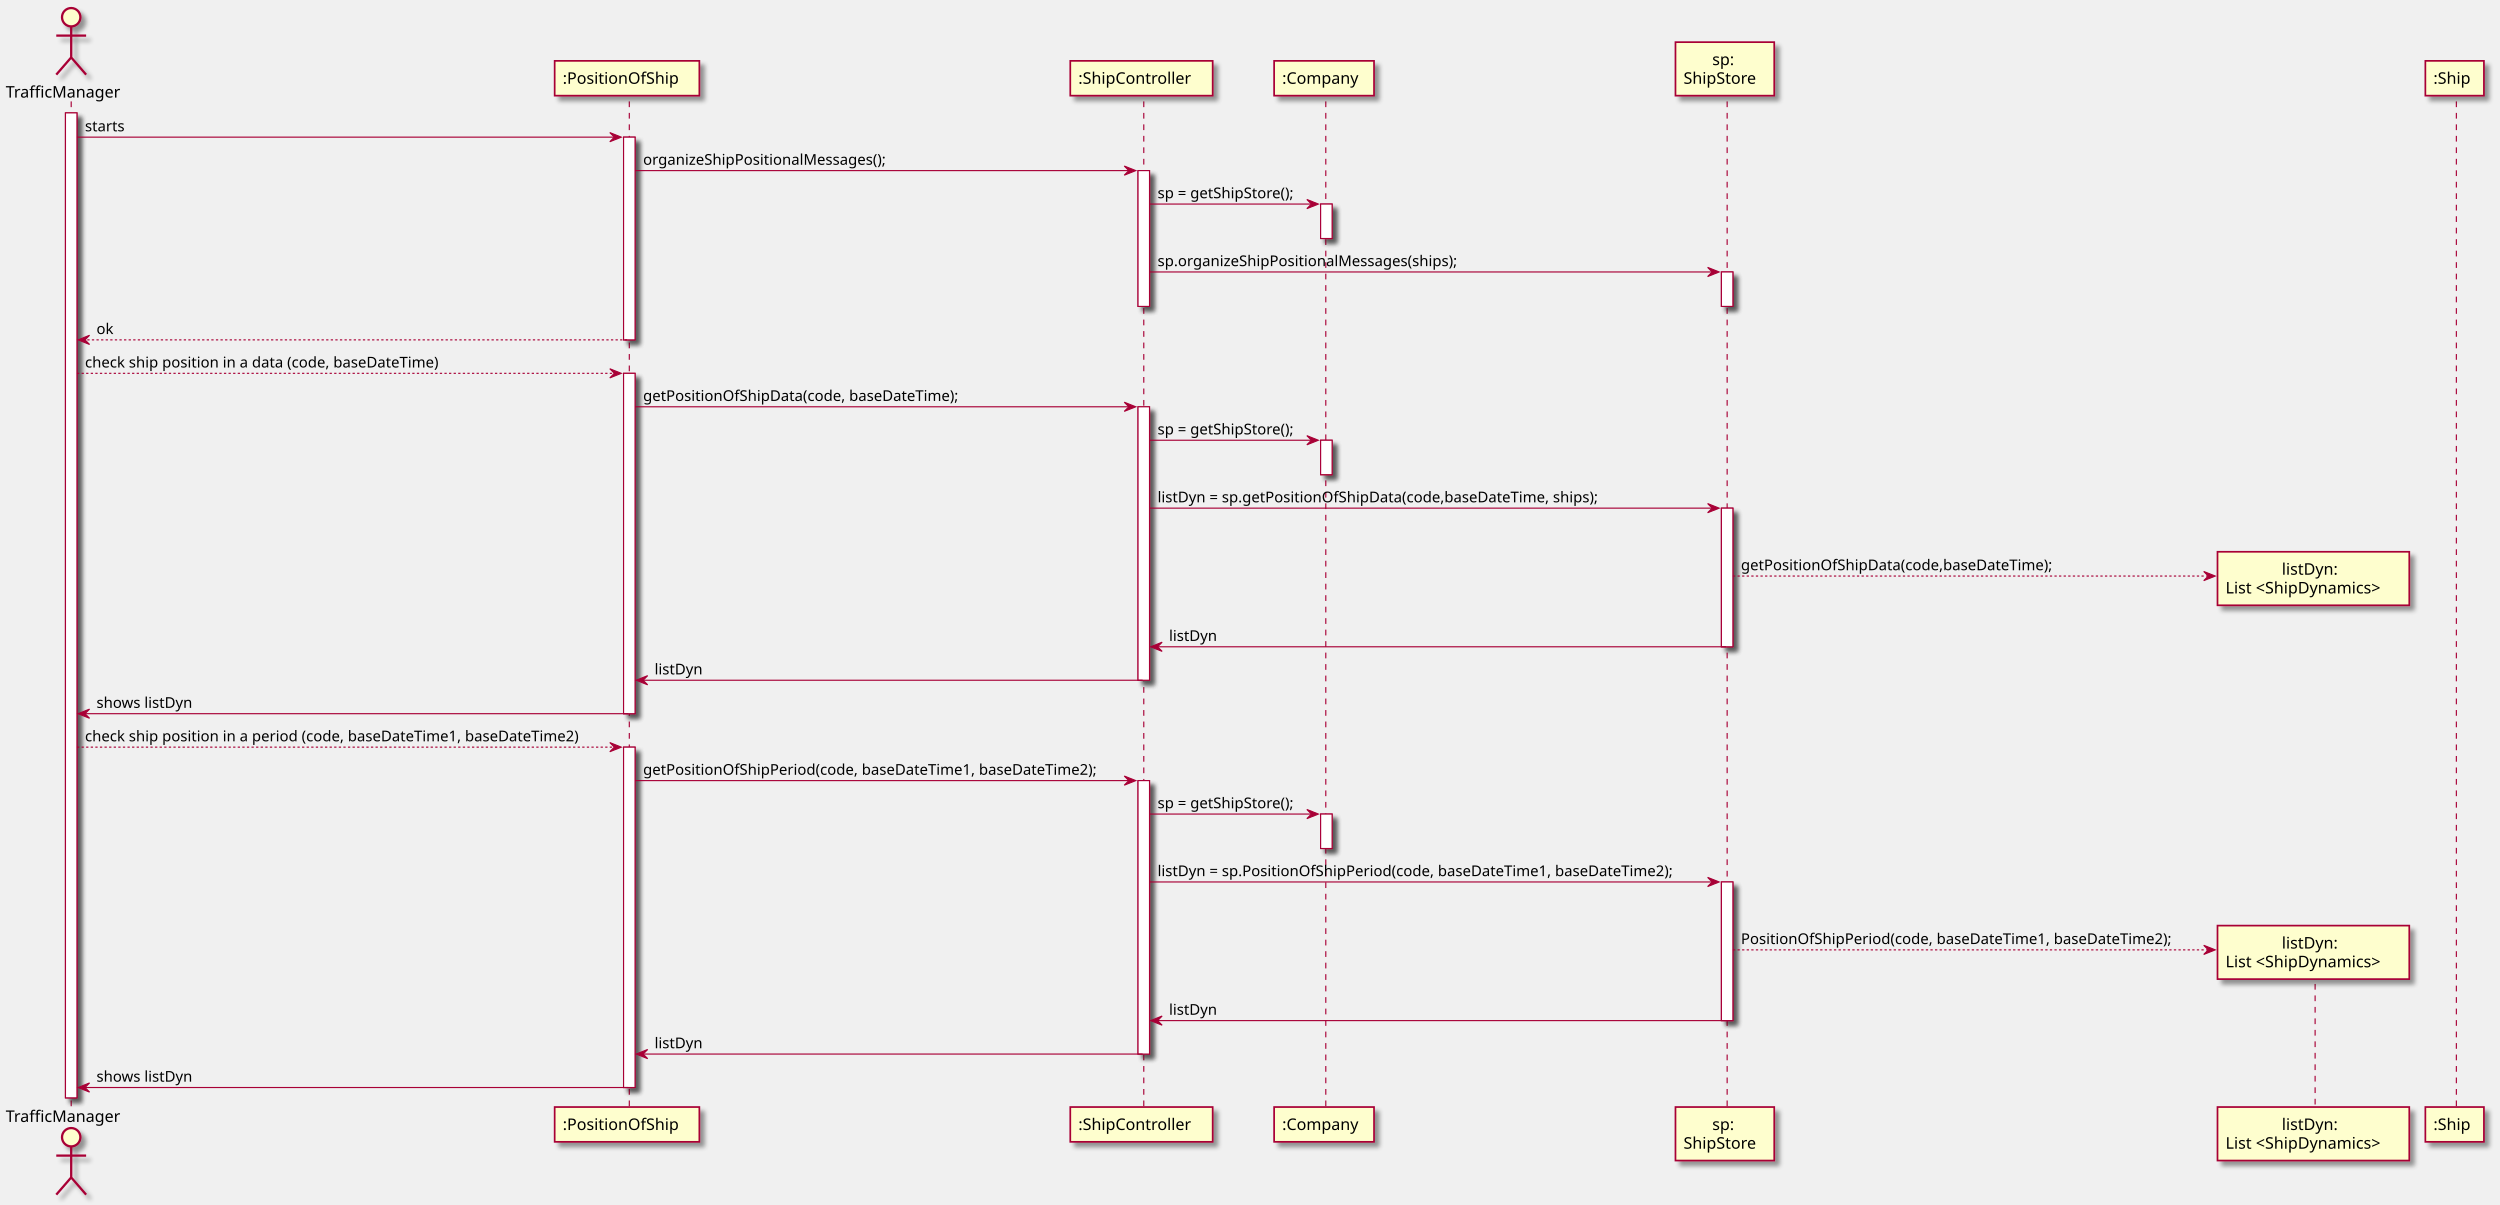
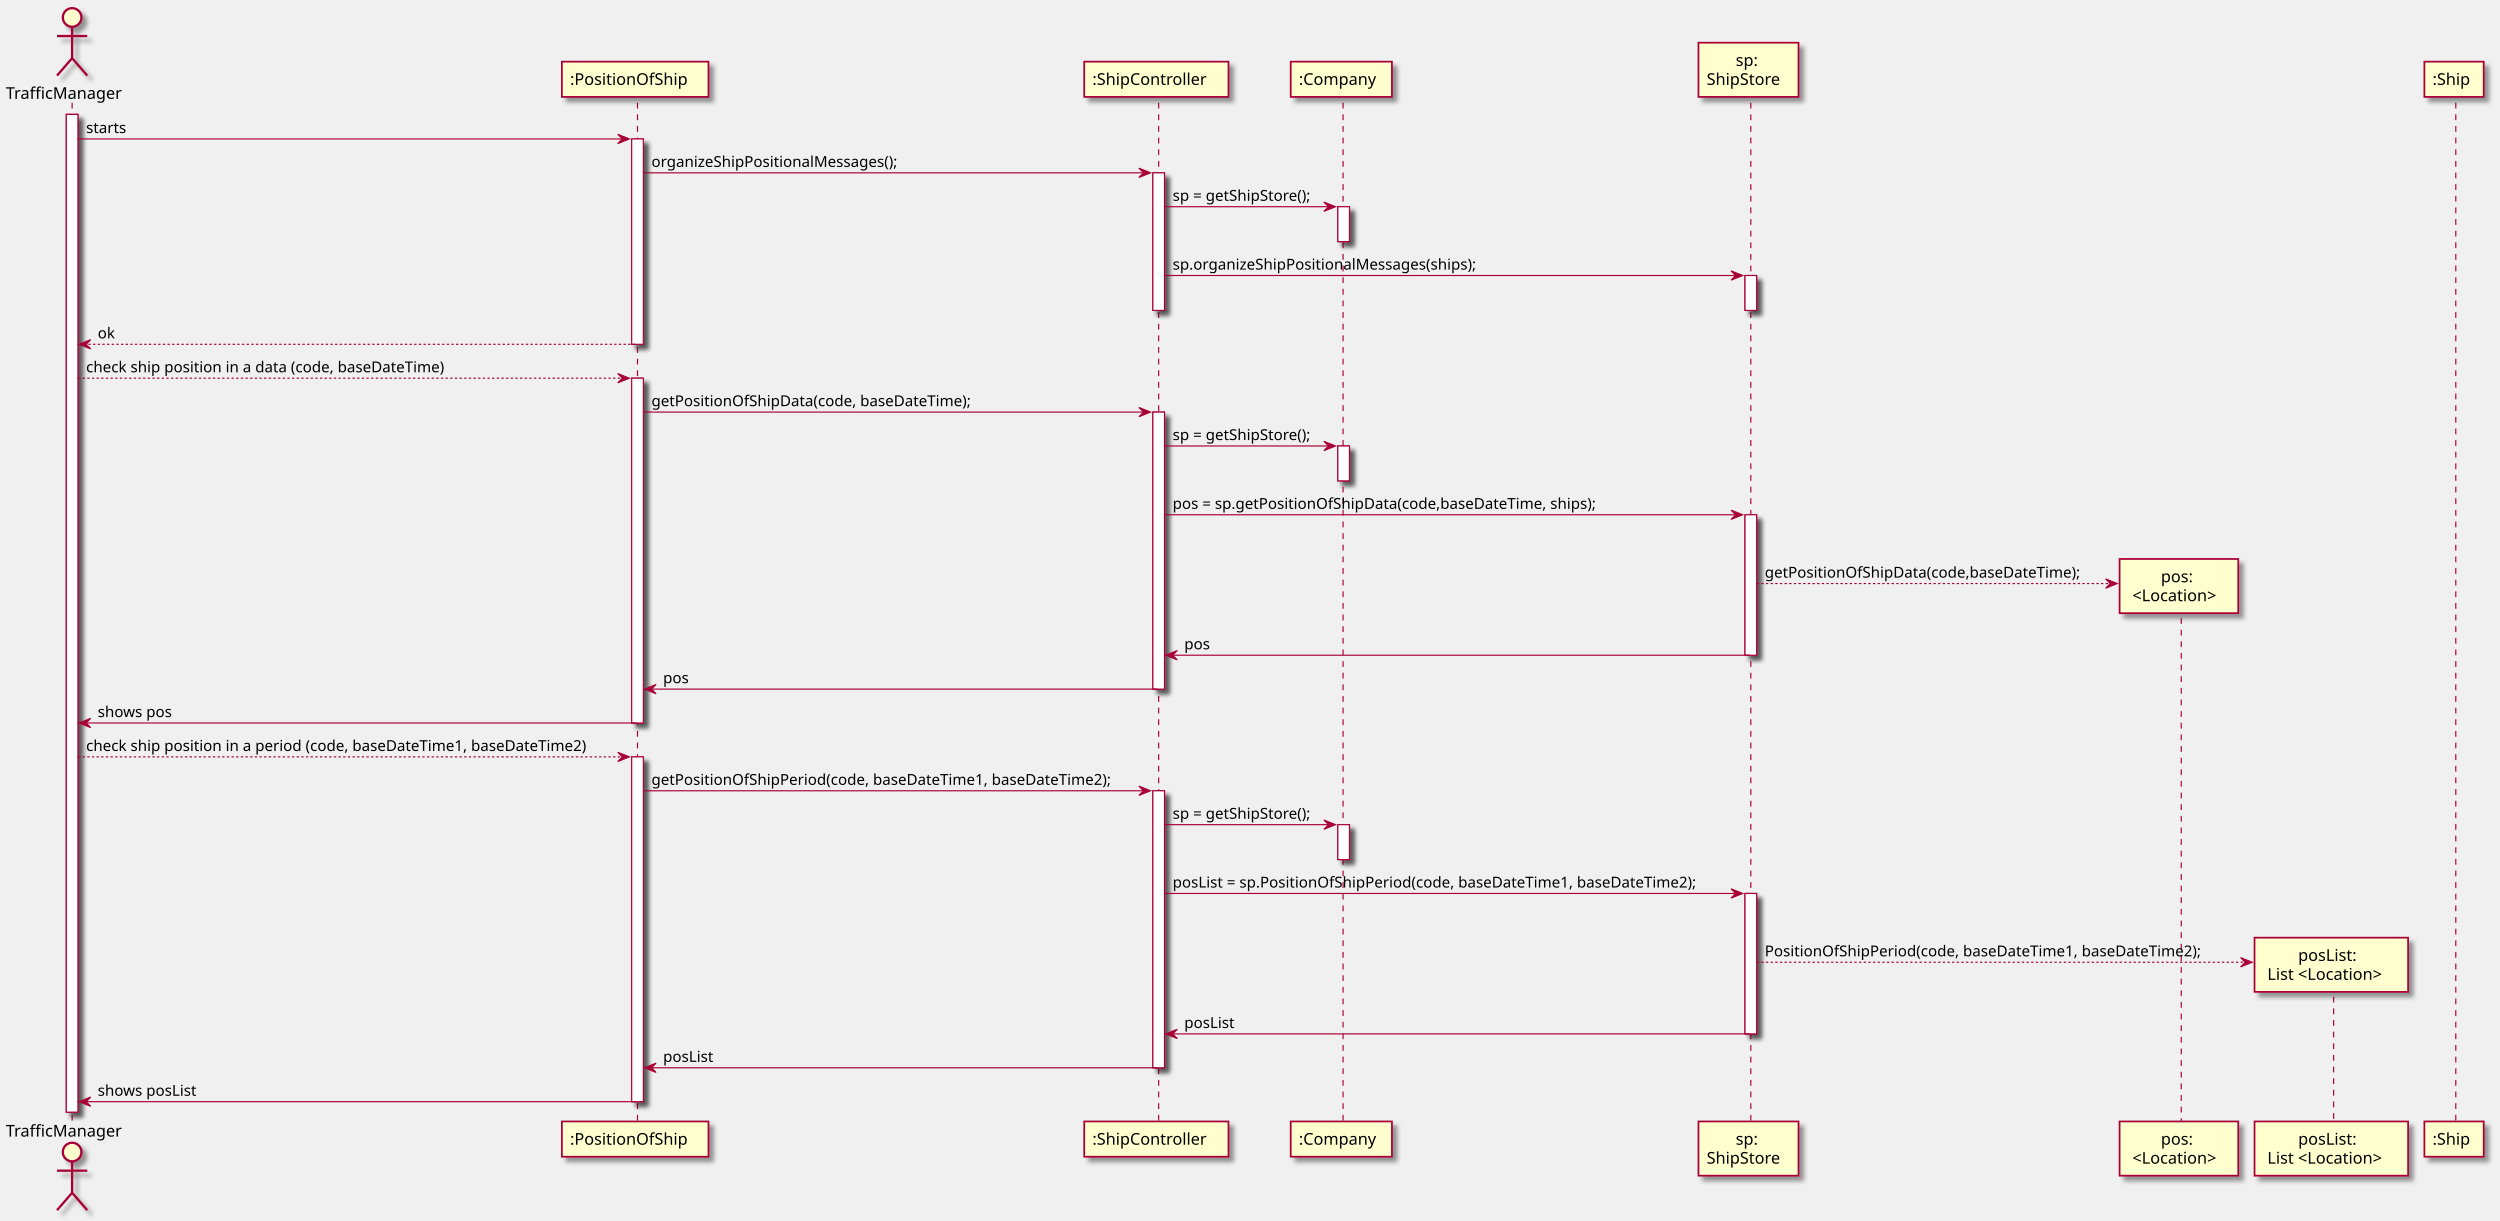
- <svg xmlns="http://www.w3.org/2000/svg" contentScriptType="application/ecmascript" contentStyleType="text/css" height="1049px" preserveAspectRatio="none" style="width:2177px;height:1049px;background:#FFFFFF;" version="1.1" viewBox="0 0 2177 1049" width="2177px" zoomAndPan="magnify">
+ <svg xmlns="http://www.w3.org/2000/svg" contentScriptType="application/ecmascript" contentStyleType="text/css" height="1049px" preserveAspectRatio="none" style="width:2149px;height:1049px;background:#FFFFFF;" version="1.1" viewBox="0 0 2149 1049" width="2149px" zoomAndPan="magnify">
  <defs>
-     <filter height="300%" id="f190wqeo6q5m9v" width="300%" x="-1" y="-1">
+     <filter height="300%" id="fm01zyconadk5" width="300%" x="-1" y="-1">
      <feGaussianBlur result="blurOut" stdDeviation="2.0" />
      <feColorMatrix in="blurOut" result="blurOut2" type="matrix" values="0 0 0 0 0 0 0 0 0 0 0 0 0 0 0 0 0 0 .4 0" />
      <feOffset dx="4.0" dy="4.0" in="blurOut2" result="blurOut3" />
      <feBlend in="SourceGraphic" in2="blurOut3" mode="normal" />
    </filter>
  </defs>
  <g>
-     <rect fill="#FFFFFF" filter="url(#f190wqeo6q5m9v)" height="857.711" style="stroke:#A80036;stroke-width:1.0;" width="10" x="57" y="98.297" />
-     <rect fill="#FFFFFF" filter="url(#f190wqeo6q5m9v)" height="176.531" style="stroke:#A80036;stroke-width:1.0;" width="10" x="543" y="119.43" />
-     <rect fill="#FFFFFF" filter="url(#f190wqeo6q5m9v)" height="296.391" style="stroke:#A80036;stroke-width:1.0;" width="10" x="543" y="325.094" />
-     <rect fill="#FFFFFF" filter="url(#f190wqeo6q5m9v)" height="296.391" style="stroke:#A80036;stroke-width:1.0;" width="10" x="543" y="650.617" />
-     <rect fill="#FFFFFF" filter="url(#f190wqeo6q5m9v)" height="118.266" style="stroke:#A80036;stroke-width:1.0;" width="10" x="991" y="148.562" />
-     <rect fill="#FFFFFF" filter="url(#f190wqeo6q5m9v)" height="238.125" style="stroke:#A80036;stroke-width:1.0;" width="10" x="991" y="354.227" />
-     <rect fill="#FFFFFF" filter="url(#f190wqeo6q5m9v)" height="238.125" style="stroke:#A80036;stroke-width:1.0;" width="10" x="991" y="679.75" />
-     <rect fill="#FFFFFF" filter="url(#f190wqeo6q5m9v)" height="30" style="stroke:#A80036;stroke-width:1.0;" width="10" x="1150" y="177.695" />
-     <rect fill="#FFFFFF" filter="url(#f190wqeo6q5m9v)" height="30" style="stroke:#A80036;stroke-width:1.0;" width="10" x="1150" y="383.359" />
-     <rect fill="#FFFFFF" filter="url(#f190wqeo6q5m9v)" height="30" style="stroke:#A80036;stroke-width:1.0;" width="10" x="1150" y="708.883" />
-     <rect fill="#FFFFFF" filter="url(#f190wqeo6q5m9v)" height="30" style="stroke:#A80036;stroke-width:1.0;" width="10" x="1499" y="236.828" />
-     <rect fill="#FFFFFF" filter="url(#f190wqeo6q5m9v)" height="120.727" style="stroke:#A80036;stroke-width:1.0;" width="10" x="1499" y="442.492" />
-     <rect fill="#FFFFFF" filter="url(#f190wqeo6q5m9v)" height="120.727" style="stroke:#A80036;stroke-width:1.0;" width="10" x="1499" y="768.016" />
+     <rect fill="#FFFFFF" filter="url(#fm01zyconadk5)" height="857.711" style="stroke:#A80036;stroke-width:1.0;" width="10" x="57" y="98.297" />
+     <rect fill="#FFFFFF" filter="url(#fm01zyconadk5)" height="176.531" style="stroke:#A80036;stroke-width:1.0;" width="10" x="543" y="119.43" />
+     <rect fill="#FFFFFF" filter="url(#fm01zyconadk5)" height="296.391" style="stroke:#A80036;stroke-width:1.0;" width="10" x="543" y="325.094" />
+     <rect fill="#FFFFFF" filter="url(#fm01zyconadk5)" height="296.391" style="stroke:#A80036;stroke-width:1.0;" width="10" x="543" y="650.617" />
+     <rect fill="#FFFFFF" filter="url(#fm01zyconadk5)" height="118.266" style="stroke:#A80036;stroke-width:1.0;" width="10" x="991" y="148.562" />
+     <rect fill="#FFFFFF" filter="url(#fm01zyconadk5)" height="238.125" style="stroke:#A80036;stroke-width:1.0;" width="10" x="991" y="354.227" />
+     <rect fill="#FFFFFF" filter="url(#fm01zyconadk5)" height="238.125" style="stroke:#A80036;stroke-width:1.0;" width="10" x="991" y="679.75" />
+     <rect fill="#FFFFFF" filter="url(#fm01zyconadk5)" height="30" style="stroke:#A80036;stroke-width:1.0;" width="10" x="1150" y="177.695" />
+     <rect fill="#FFFFFF" filter="url(#fm01zyconadk5)" height="30" style="stroke:#A80036;stroke-width:1.0;" width="10" x="1150" y="383.359" />
+     <rect fill="#FFFFFF" filter="url(#fm01zyconadk5)" height="30" style="stroke:#A80036;stroke-width:1.0;" width="10" x="1150" y="708.883" />
+     <rect fill="#FFFFFF" filter="url(#fm01zyconadk5)" height="30" style="stroke:#A80036;stroke-width:1.0;" width="10" x="1500" y="236.828" />
+     <rect fill="#FFFFFF" filter="url(#fm01zyconadk5)" height="120.727" style="stroke:#A80036;stroke-width:1.0;" width="10" x="1500" y="442.492" />
+     <rect fill="#FFFFFF" filter="url(#fm01zyconadk5)" height="120.727" style="stroke:#A80036;stroke-width:1.0;" width="10" x="1500" y="768.016" />
    <line style="stroke:#A80036;stroke-width:1.0;stroke-dasharray:5.0,5.0;" x1="62" x2="62" y1="88.297" y2="965.008" />
    <line style="stroke:#A80036;stroke-width:1.0;stroke-dasharray:5.0,5.0;" x1="548" x2="548" y1="88.297" y2="965.008" />
    <line style="stroke:#A80036;stroke-width:1.0;stroke-dasharray:5.0,5.0;" x1="996" x2="996" y1="88.297" y2="965.008" />
    <line style="stroke:#A80036;stroke-width:1.0;stroke-dasharray:5.0,5.0;" x1="1154.5" x2="1154.5" y1="88.297" y2="965.008" />
-     <line style="stroke:#A80036;stroke-width:1.0;stroke-dasharray:5.0,5.0;" x1="1504" x2="1504" y1="88.297" y2="965.008" />
-     <line style="stroke:#A80036;stroke-width:1.0;stroke-dasharray:5.0,5.0;" x1="2016" x2="2016" y1="846.812" y2="965.008" />
-     <line style="stroke:#A80036;stroke-width:1.0;stroke-dasharray:5.0,5.0;" x1="2139" x2="2139" y1="88.297" y2="965.008" />
+     <line style="stroke:#A80036;stroke-width:1.0;stroke-dasharray:5.0,5.0;" x1="1505" x2="1505" y1="88.297" y2="965.008" />
+     <line style="stroke:#A80036;stroke-width:1.0;stroke-dasharray:5.0,5.0;" x1="1875" x2="1875" y1="521.289" y2="965.008" />
+     <line style="stroke:#A80036;stroke-width:1.0;stroke-dasharray:5.0,5.0;" x1="2006" x2="2006" y1="846.812" y2="965.008" />
+     <line style="stroke:#A80036;stroke-width:1.0;stroke-dasharray:5.0,5.0;" x1="2111" x2="2111" y1="88.297" y2="965.008" />
    <text fill="#000000" font-family="sans-serif" font-size="14" lengthAdjust="spacing" textLength="108" x="5" y="84.995">TrafficManager</text>
-     <ellipse cx="62" cy="15" fill="#FEFECE" filter="url(#f190wqeo6q5m9v)" rx="8" ry="8" style="stroke:#A80036;stroke-width:2.0;" />
-     <path d="M62,23 L62,50 M49,31 L75,31 M62,50 L49,65 M62,50 L75,65 " fill="none" filter="url(#f190wqeo6q5m9v)" style="stroke:#A80036;stroke-width:2.0;" />
+     <ellipse cx="62" cy="15" fill="#FEFECE" filter="url(#fm01zyconadk5)" rx="8" ry="8" style="stroke:#A80036;stroke-width:2.0;" />
+     <path d="M62,23 L62,50 M49,31 L75,31 M62,50 L49,65 M62,50 L75,65 " fill="none" filter="url(#fm01zyconadk5)" style="stroke:#A80036;stroke-width:2.0;" />
    <text fill="#000000" font-family="sans-serif" font-size="14" lengthAdjust="spacing" textLength="108" x="5" y="977.003">TrafficManager</text>
-     <ellipse cx="62" cy="990.305" fill="#FEFECE" filter="url(#f190wqeo6q5m9v)" rx="8" ry="8" style="stroke:#A80036;stroke-width:2.0;" />
-     <path d="M62,998.305 L62,1025.305 M49,1006.305 L75,1006.305 M62,1025.305 L49,1040.305 M62,1025.305 L75,1040.305 " fill="none" filter="url(#f190wqeo6q5m9v)" style="stroke:#A80036;stroke-width:2.0;" />
-     <rect fill="#FEFECE" filter="url(#f190wqeo6q5m9v)" height="30.297" style="stroke:#A80036;stroke-width:1.5;" width="126" x="483" y="53" />
+     <ellipse cx="62" cy="990.305" fill="#FEFECE" filter="url(#fm01zyconadk5)" rx="8" ry="8" style="stroke:#A80036;stroke-width:2.0;" />
+     <path d="M62,998.305 L62,1025.305 M49,1006.305 L75,1006.305 M62,1025.305 L49,1040.305 M62,1025.305 L75,1040.305 " fill="none" filter="url(#fm01zyconadk5)" style="stroke:#A80036;stroke-width:2.0;" />
+     <rect fill="#FEFECE" filter="url(#fm01zyconadk5)" height="30.297" style="stroke:#A80036;stroke-width:1.5;" width="126" x="483" y="53" />
    <text fill="#000000" font-family="sans-serif" font-size="14" lengthAdjust="spacing" textLength="112" x="490" y="72.995">:PositionOfShip</text>
-     <rect fill="#FEFECE" filter="url(#f190wqeo6q5m9v)" height="30.297" style="stroke:#A80036;stroke-width:1.5;" width="126" x="483" y="964.008" />
+     <rect fill="#FEFECE" filter="url(#fm01zyconadk5)" height="30.297" style="stroke:#A80036;stroke-width:1.5;" width="126" x="483" y="964.008" />
    <text fill="#000000" font-family="sans-serif" font-size="14" lengthAdjust="spacing" textLength="112" x="490" y="984.003">:PositionOfShip</text>
-     <rect fill="#FEFECE" filter="url(#f190wqeo6q5m9v)" height="30.297" style="stroke:#A80036;stroke-width:1.5;" width="124" x="932" y="53" />
+     <rect fill="#FEFECE" filter="url(#fm01zyconadk5)" height="30.297" style="stroke:#A80036;stroke-width:1.5;" width="124" x="932" y="53" />
    <text fill="#000000" font-family="sans-serif" font-size="14" lengthAdjust="spacing" textLength="110" x="939" y="72.995">:ShipController</text>
-     <rect fill="#FEFECE" filter="url(#f190wqeo6q5m9v)" height="30.297" style="stroke:#A80036;stroke-width:1.5;" width="124" x="932" y="964.008" />
+     <rect fill="#FEFECE" filter="url(#fm01zyconadk5)" height="30.297" style="stroke:#A80036;stroke-width:1.5;" width="124" x="932" y="964.008" />
    <text fill="#000000" font-family="sans-serif" font-size="14" lengthAdjust="spacing" textLength="110" x="939" y="984.003">:ShipController</text>
-     <rect fill="#FEFECE" filter="url(#f190wqeo6q5m9v)" height="30.297" style="stroke:#A80036;stroke-width:1.5;" width="87" x="1109.5" y="53" />
+     <rect fill="#FEFECE" filter="url(#fm01zyconadk5)" height="30.297" style="stroke:#A80036;stroke-width:1.5;" width="87" x="1109.5" y="53" />
    <text fill="#000000" font-family="sans-serif" font-size="14" lengthAdjust="spacing" textLength="73" x="1116.5" y="72.995">:Company</text>
-     <rect fill="#FEFECE" filter="url(#f190wqeo6q5m9v)" height="30.297" style="stroke:#A80036;stroke-width:1.5;" width="87" x="1109.5" y="964.008" />
+     <rect fill="#FEFECE" filter="url(#fm01zyconadk5)" height="30.297" style="stroke:#A80036;stroke-width:1.5;" width="87" x="1109.5" y="964.008" />
    <text fill="#000000" font-family="sans-serif" font-size="14" lengthAdjust="spacing" textLength="73" x="1116.5" y="984.003">:Company</text>
-     <rect fill="#FEFECE" filter="url(#f190wqeo6q5m9v)" height="46.594" style="stroke:#A80036;stroke-width:1.5;" width="86" x="1459" y="36.703" />
-     <text fill="#000000" font-family="sans-serif" font-size="14" lengthAdjust="spacing" textLength="22" x="1491" y="56.698">sp:</text>
-     <text fill="#000000" font-family="sans-serif" font-size="14" lengthAdjust="spacing" textLength="72" x="1466" y="72.995">ShipStore</text>
-     <rect fill="#FEFECE" filter="url(#f190wqeo6q5m9v)" height="46.594" style="stroke:#A80036;stroke-width:1.5;" width="86" x="1459" y="964.008" />
-     <text fill="#000000" font-family="sans-serif" font-size="14" lengthAdjust="spacing" textLength="22" x="1491" y="984.003">sp:</text>
-     <text fill="#000000" font-family="sans-serif" font-size="14" lengthAdjust="spacing" textLength="72" x="1466" y="1000.3">ShipStore</text>
-     <rect fill="#FEFECE" filter="url(#f190wqeo6q5m9v)" height="46.594" style="stroke:#A80036;stroke-width:1.5;" width="167" x="1931" y="964.008" />
-     <text fill="#000000" font-family="sans-serif" font-size="14" lengthAdjust="spacing" textLength="55" x="1987" y="984.003">listDyn:</text>
-     <text fill="#000000" font-family="sans-serif" font-size="14" lengthAdjust="spacing" textLength="153" x="1938" y="1000.3">List &lt;ShipDynamics&gt;</text>
-     <rect fill="#FEFECE" filter="url(#f190wqeo6q5m9v)" height="30.297" style="stroke:#A80036;stroke-width:1.5;" width="51" x="2112" y="53" />
-     <text fill="#000000" font-family="sans-serif" font-size="14" lengthAdjust="spacing" textLength="37" x="2119" y="72.995">:Ship</text>
-     <rect fill="#FEFECE" filter="url(#f190wqeo6q5m9v)" height="30.297" style="stroke:#A80036;stroke-width:1.5;" width="51" x="2112" y="964.008" />
-     <text fill="#000000" font-family="sans-serif" font-size="14" lengthAdjust="spacing" textLength="37" x="2119" y="984.003">:Ship</text>
-     <rect fill="#FFFFFF" filter="url(#f190wqeo6q5m9v)" height="857.711" style="stroke:#A80036;stroke-width:1.0;" width="10" x="57" y="98.297" />
-     <rect fill="#FFFFFF" filter="url(#f190wqeo6q5m9v)" height="176.531" style="stroke:#A80036;stroke-width:1.0;" width="10" x="543" y="119.43" />
-     <rect fill="#FFFFFF" filter="url(#f190wqeo6q5m9v)" height="296.391" style="stroke:#A80036;stroke-width:1.0;" width="10" x="543" y="325.094" />
-     <rect fill="#FFFFFF" filter="url(#f190wqeo6q5m9v)" height="296.391" style="stroke:#A80036;stroke-width:1.0;" width="10" x="543" y="650.617" />
-     <rect fill="#FFFFFF" filter="url(#f190wqeo6q5m9v)" height="118.266" style="stroke:#A80036;stroke-width:1.0;" width="10" x="991" y="148.562" />
-     <rect fill="#FFFFFF" filter="url(#f190wqeo6q5m9v)" height="238.125" style="stroke:#A80036;stroke-width:1.0;" width="10" x="991" y="354.227" />
-     <rect fill="#FFFFFF" filter="url(#f190wqeo6q5m9v)" height="238.125" style="stroke:#A80036;stroke-width:1.0;" width="10" x="991" y="679.75" />
-     <rect fill="#FFFFFF" filter="url(#f190wqeo6q5m9v)" height="30" style="stroke:#A80036;stroke-width:1.0;" width="10" x="1150" y="177.695" />
-     <rect fill="#FFFFFF" filter="url(#f190wqeo6q5m9v)" height="30" style="stroke:#A80036;stroke-width:1.0;" width="10" x="1150" y="383.359" />
-     <rect fill="#FFFFFF" filter="url(#f190wqeo6q5m9v)" height="30" style="stroke:#A80036;stroke-width:1.0;" width="10" x="1150" y="708.883" />
-     <rect fill="#FFFFFF" filter="url(#f190wqeo6q5m9v)" height="30" style="stroke:#A80036;stroke-width:1.0;" width="10" x="1499" y="236.828" />
-     <rect fill="#FFFFFF" filter="url(#f190wqeo6q5m9v)" height="120.727" style="stroke:#A80036;stroke-width:1.0;" width="10" x="1499" y="442.492" />
-     <rect fill="#FFFFFF" filter="url(#f190wqeo6q5m9v)" height="120.727" style="stroke:#A80036;stroke-width:1.0;" width="10" x="1499" y="768.016" />
+     <rect fill="#FEFECE" filter="url(#fm01zyconadk5)" height="46.594" style="stroke:#A80036;stroke-width:1.5;" width="86" x="1460" y="36.703" />
+     <text fill="#000000" font-family="sans-serif" font-size="14" lengthAdjust="spacing" textLength="22" x="1492" y="56.698">sp:</text>
+     <text fill="#000000" font-family="sans-serif" font-size="14" lengthAdjust="spacing" textLength="72" x="1467" y="72.995">ShipStore</text>
+     <rect fill="#FEFECE" filter="url(#fm01zyconadk5)" height="46.594" style="stroke:#A80036;stroke-width:1.5;" width="86" x="1460" y="964.008" />
+     <text fill="#000000" font-family="sans-serif" font-size="14" lengthAdjust="spacing" textLength="22" x="1492" y="984.003">sp:</text>
+     <text fill="#000000" font-family="sans-serif" font-size="14" lengthAdjust="spacing" textLength="72" x="1467" y="1000.3">ShipStore</text>
+     <rect fill="#FEFECE" filter="url(#fm01zyconadk5)" height="46.594" style="stroke:#A80036;stroke-width:1.5;" width="102" x="1822" y="964.008" />
+     <text fill="#000000" font-family="sans-serif" font-size="14" lengthAdjust="spacing" textLength="31" x="1857.5" y="984.003">pos:</text>
+     <text fill="#000000" font-family="sans-serif" font-size="14" lengthAdjust="spacing" textLength="84" x="1833" y="1000.3">&lt;Location&gt;</text>
+     <rect fill="#FEFECE" filter="url(#fm01zyconadk5)" height="46.594" style="stroke:#A80036;stroke-width:1.5;" width="132" x="1938" y="964.008" />
+     <text fill="#000000" font-family="sans-serif" font-size="14" lengthAdjust="spacing" textLength="57" x="1975.5" y="984.003">posList:</text>
+     <text fill="#000000" font-family="sans-serif" font-size="14" lengthAdjust="spacing" textLength="114" x="1949" y="1000.3">List &lt;Location&gt;</text>
+     <rect fill="#FEFECE" filter="url(#fm01zyconadk5)" height="30.297" style="stroke:#A80036;stroke-width:1.5;" width="51" x="2084" y="53" />
+     <text fill="#000000" font-family="sans-serif" font-size="14" lengthAdjust="spacing" textLength="37" x="2091" y="72.995">:Ship</text>
+     <rect fill="#FEFECE" filter="url(#fm01zyconadk5)" height="30.297" style="stroke:#A80036;stroke-width:1.5;" width="51" x="2084" y="964.008" />
+     <text fill="#000000" font-family="sans-serif" font-size="14" lengthAdjust="spacing" textLength="37" x="2091" y="984.003">:Ship</text>
+     <rect fill="#FFFFFF" filter="url(#fm01zyconadk5)" height="857.711" style="stroke:#A80036;stroke-width:1.0;" width="10" x="57" y="98.297" />
+     <rect fill="#FFFFFF" filter="url(#fm01zyconadk5)" height="176.531" style="stroke:#A80036;stroke-width:1.0;" width="10" x="543" y="119.43" />
+     <rect fill="#FFFFFF" filter="url(#fm01zyconadk5)" height="296.391" style="stroke:#A80036;stroke-width:1.0;" width="10" x="543" y="325.094" />
+     <rect fill="#FFFFFF" filter="url(#fm01zyconadk5)" height="296.391" style="stroke:#A80036;stroke-width:1.0;" width="10" x="543" y="650.617" />
+     <rect fill="#FFFFFF" filter="url(#fm01zyconadk5)" height="118.266" style="stroke:#A80036;stroke-width:1.0;" width="10" x="991" y="148.562" />
+     <rect fill="#FFFFFF" filter="url(#fm01zyconadk5)" height="238.125" style="stroke:#A80036;stroke-width:1.0;" width="10" x="991" y="354.227" />
+     <rect fill="#FFFFFF" filter="url(#fm01zyconadk5)" height="238.125" style="stroke:#A80036;stroke-width:1.0;" width="10" x="991" y="679.75" />
+     <rect fill="#FFFFFF" filter="url(#fm01zyconadk5)" height="30" style="stroke:#A80036;stroke-width:1.0;" width="10" x="1150" y="177.695" />
+     <rect fill="#FFFFFF" filter="url(#fm01zyconadk5)" height="30" style="stroke:#A80036;stroke-width:1.0;" width="10" x="1150" y="383.359" />
+     <rect fill="#FFFFFF" filter="url(#fm01zyconadk5)" height="30" style="stroke:#A80036;stroke-width:1.0;" width="10" x="1150" y="708.883" />
+     <rect fill="#FFFFFF" filter="url(#fm01zyconadk5)" height="30" style="stroke:#A80036;stroke-width:1.0;" width="10" x="1500" y="236.828" />
+     <rect fill="#FFFFFF" filter="url(#fm01zyconadk5)" height="120.727" style="stroke:#A80036;stroke-width:1.0;" width="10" x="1500" y="442.492" />
+     <rect fill="#FFFFFF" filter="url(#fm01zyconadk5)" height="120.727" style="stroke:#A80036;stroke-width:1.0;" width="10" x="1500" y="768.016" />
    <polygon fill="#A80036" points="531,115.43,541,119.43,531,123.43,535,119.43" style="stroke:#A80036;stroke-width:1.0;" />
    <line style="stroke:#A80036;stroke-width:1.0;" x1="67" x2="537" y1="119.43" y2="119.43" />
    <text fill="#000000" font-family="sans-serif" font-size="13" lengthAdjust="spacing" textLength="37" x="74" y="114.364">starts</text>
    <polygon fill="#A80036" points="979,144.562,989,148.562,979,152.562,983,148.562" style="stroke:#A80036;stroke-width:1.0;" />
    <line style="stroke:#A80036;stroke-width:1.0;" x1="553" x2="985" y1="148.562" y2="148.562" />
    <text fill="#000000" font-family="sans-serif" font-size="13" lengthAdjust="spacing" textLength="221" x="560" y="143.497">organizeShipPositionalMessages();</text>
    <polygon fill="#A80036" points="1138,173.695,1148,177.695,1138,181.695,1142,177.695" style="stroke:#A80036;stroke-width:1.0;" />
    <line style="stroke:#A80036;stroke-width:1.0;" x1="1001" x2="1144" y1="177.695" y2="177.695" />
    <text fill="#000000" font-family="sans-serif" font-size="13" lengthAdjust="spacing" textLength="130" x="1008" y="172.629">sp = getShipStore();</text>
-     <polygon fill="#A80036" points="1487,232.828,1497,236.828,1487,240.828,1491,236.828" style="stroke:#A80036;stroke-width:1.0;" />
-     <line style="stroke:#A80036;stroke-width:1.0;" x1="1001" x2="1493" y1="236.828" y2="236.828" />
+     <polygon fill="#A80036" points="1488,232.828,1498,236.828,1488,240.828,1492,236.828" style="stroke:#A80036;stroke-width:1.0;" />
+     <line style="stroke:#A80036;stroke-width:1.0;" x1="1001" x2="1494" y1="236.828" y2="236.828" />
    <text fill="#000000" font-family="sans-serif" font-size="13" lengthAdjust="spacing" textLength="273" x="1008" y="231.762">sp.organizeShipPositionalMessages(ships);</text>
    <polygon fill="#A80036" points="78,291.961,68,295.961,78,299.961,74,295.961" style="stroke:#A80036;stroke-width:1.0;" />
    <line style="stroke:#A80036;stroke-width:1.0;stroke-dasharray:2.0,2.0;" x1="72" x2="547" y1="295.961" y2="295.961" />
    <text fill="#000000" font-family="sans-serif" font-size="13" lengthAdjust="spacing" textLength="15" x="84" y="290.895">ok</text>
    <polygon fill="#A80036" points="531,321.094,541,325.094,531,329.094,535,325.094" style="stroke:#A80036;stroke-width:1.0;" />
    <line style="stroke:#A80036;stroke-width:1.0;stroke-dasharray:2.0,2.0;" x1="67" x2="537" y1="325.094" y2="325.094" />
    <text fill="#000000" font-family="sans-serif" font-size="13" lengthAdjust="spacing" textLength="328" x="74" y="320.028">check ship position in a data (code, baseDateTime)</text>
    <polygon fill="#A80036" points="979,350.227,989,354.227,979,358.227,983,354.227" style="stroke:#A80036;stroke-width:1.0;" />
    <line style="stroke:#A80036;stroke-width:1.0;" x1="553" x2="985" y1="354.227" y2="354.227" />
    <text fill="#000000" font-family="sans-serif" font-size="13" lengthAdjust="spacing" textLength="292" x="560" y="349.161">getPositionOfShipData(code, baseDateTime);</text>
    <polygon fill="#A80036" points="1138,379.359,1148,383.359,1138,387.359,1142,383.359" style="stroke:#A80036;stroke-width:1.0;" />
    <line style="stroke:#A80036;stroke-width:1.0;" x1="1001" x2="1144" y1="383.359" y2="383.359" />
    <text fill="#000000" font-family="sans-serif" font-size="13" lengthAdjust="spacing" textLength="130" x="1008" y="378.293">sp = getShipStore();</text>
-     <polygon fill="#A80036" points="1487,438.492,1497,442.492,1487,446.492,1491,442.492" style="stroke:#A80036;stroke-width:1.0;" />
-     <line style="stroke:#A80036;stroke-width:1.0;" x1="1001" x2="1493" y1="442.492" y2="442.492" />
-     <text fill="#000000" font-family="sans-serif" font-size="13" lengthAdjust="spacing" textLength="410" x="1008" y="437.426">listDyn = sp.getPositionOfShipData(code,baseDateTime, ships);</text>
-     <polygon fill="#A80036" points="1919,497.625,1929,501.625,1919,505.625,1923,501.625" style="stroke:#A80036;stroke-width:1.0;" />
-     <line style="stroke:#A80036;stroke-width:1.0;stroke-dasharray:2.0,2.0;" x1="1509" x2="1925" y1="501.625" y2="501.625" />
-     <text fill="#000000" font-family="sans-serif" font-size="13" lengthAdjust="spacing" textLength="288" x="1516" y="496.559">getPositionOfShipData(code,baseDateTime);</text>
-     <rect fill="#FEFECE" filter="url(#f190wqeo6q5m9v)" height="46.594" style="stroke:#A80036;stroke-width:1.5;" width="167" x="1931" y="480.492" />
-     <text fill="#000000" font-family="sans-serif" font-size="14" lengthAdjust="spacing" textLength="55" x="1987" y="500.487">listDyn:</text>
-     <text fill="#000000" font-family="sans-serif" font-size="14" lengthAdjust="spacing" textLength="153" x="1938" y="516.784">List &lt;ShipDynamics&gt;</text>
+     <polygon fill="#A80036" points="1488,438.492,1498,442.492,1488,446.492,1492,442.492" style="stroke:#A80036;stroke-width:1.0;" />
+     <line style="stroke:#A80036;stroke-width:1.0;" x1="1001" x2="1494" y1="442.492" y2="442.492" />
+     <text fill="#000000" font-family="sans-serif" font-size="13" lengthAdjust="spacing" textLength="389" x="1008" y="437.426">pos = sp.getPositionOfShipData(code,baseDateTime, ships);</text>
+     <polygon fill="#A80036" points="1810,497.625,1820,501.625,1810,505.625,1814,501.625" style="stroke:#A80036;stroke-width:1.0;" />
+     <line style="stroke:#A80036;stroke-width:1.0;stroke-dasharray:2.0,2.0;" x1="1510" x2="1816" y1="501.625" y2="501.625" />
+     <text fill="#000000" font-family="sans-serif" font-size="13" lengthAdjust="spacing" textLength="288" x="1517" y="496.559">getPositionOfShipData(code,baseDateTime);</text>
+     <rect fill="#FEFECE" filter="url(#fm01zyconadk5)" height="46.594" style="stroke:#A80036;stroke-width:1.5;" width="102" x="1822" y="480.492" />
+     <text fill="#000000" font-family="sans-serif" font-size="14" lengthAdjust="spacing" textLength="31" x="1857.5" y="500.487">pos:</text>
+     <text fill="#000000" font-family="sans-serif" font-size="14" lengthAdjust="spacing" textLength="84" x="1833" y="516.784">&lt;Location&gt;</text>
    <polygon fill="#A80036" points="1012,559.219,1002,563.219,1012,567.219,1008,563.219" style="stroke:#A80036;stroke-width:1.0;" />
-     <line style="stroke:#A80036;stroke-width:1.0;" x1="1006" x2="1503" y1="563.219" y2="563.219" />
-     <text fill="#000000" font-family="sans-serif" font-size="13" lengthAdjust="spacing" textLength="44" x="1018" y="558.153">listDyn</text>
+     <line style="stroke:#A80036;stroke-width:1.0;" x1="1006" x2="1504" y1="563.219" y2="563.219" />
+     <text fill="#000000" font-family="sans-serif" font-size="13" lengthAdjust="spacing" textLength="23" x="1018" y="558.153">pos</text>
    <polygon fill="#A80036" points="564,588.352,554,592.352,564,596.352,560,592.352" style="stroke:#A80036;stroke-width:1.0;" />
    <line style="stroke:#A80036;stroke-width:1.0;" x1="558" x2="995" y1="592.352" y2="592.352" />
-     <text fill="#000000" font-family="sans-serif" font-size="13" lengthAdjust="spacing" textLength="44" x="570" y="587.286">listDyn</text>
+     <text fill="#000000" font-family="sans-serif" font-size="13" lengthAdjust="spacing" textLength="23" x="570" y="587.286">pos</text>
    <polygon fill="#A80036" points="78,617.484,68,621.484,78,625.484,74,621.484" style="stroke:#A80036;stroke-width:1.0;" />
    <line style="stroke:#A80036;stroke-width:1.0;" x1="72" x2="547" y1="621.484" y2="621.484" />
-     <text fill="#000000" font-family="sans-serif" font-size="13" lengthAdjust="spacing" textLength="89" x="84" y="616.418">shows listDyn</text>
+     <text fill="#000000" font-family="sans-serif" font-size="13" lengthAdjust="spacing" textLength="68" x="84" y="616.418">shows pos</text>
    <polygon fill="#A80036" points="531,646.617,541,650.617,531,654.617,535,650.617" style="stroke:#A80036;stroke-width:1.0;" />
    <line style="stroke:#A80036;stroke-width:1.0;stroke-dasharray:2.0,2.0;" x1="67" x2="537" y1="650.617" y2="650.617" />
    <text fill="#000000" font-family="sans-serif" font-size="13" lengthAdjust="spacing" textLength="457" x="74" y="645.551">check ship position in a period (code, baseDateTime1, baseDateTime2)</text>
    <polygon fill="#A80036" points="979,675.75,989,679.75,979,683.75,983,679.75" style="stroke:#A80036;stroke-width:1.0;" />
    <line style="stroke:#A80036;stroke-width:1.0;" x1="553" x2="985" y1="679.75" y2="679.75" />
    <text fill="#000000" font-family="sans-serif" font-size="13" lengthAdjust="spacing" textLength="419" x="560" y="674.684">getPositionOfShipPeriod(code, baseDateTime1, baseDateTime2);</text>
    <polygon fill="#A80036" points="1138,704.883,1148,708.883,1138,712.883,1142,708.883" style="stroke:#A80036;stroke-width:1.0;" />
    <line style="stroke:#A80036;stroke-width:1.0;" x1="1001" x2="1144" y1="708.883" y2="708.883" />
    <text fill="#000000" font-family="sans-serif" font-size="13" lengthAdjust="spacing" textLength="130" x="1008" y="703.817">sp = getShipStore();</text>
-     <polygon fill="#A80036" points="1487,764.016,1497,768.016,1487,772.016,1491,768.016" style="stroke:#A80036;stroke-width:1.0;" />
-     <line style="stroke:#A80036;stroke-width:1.0;" x1="1001" x2="1493" y1="768.016" y2="768.016" />
-     <text fill="#000000" font-family="sans-serif" font-size="13" lengthAdjust="spacing" textLength="479" x="1008" y="762.95">listDyn = sp.PositionOfShipPeriod(code, baseDateTime1, baseDateTime2);</text>
-     <polygon fill="#A80036" points="1919,823.148,1929,827.148,1919,831.148,1923,827.148" style="stroke:#A80036;stroke-width:1.0;" />
-     <line style="stroke:#A80036;stroke-width:1.0;stroke-dasharray:2.0,2.0;" x1="1509" x2="1925" y1="827.148" y2="827.148" />
-     <text fill="#000000" font-family="sans-serif" font-size="13" lengthAdjust="spacing" textLength="398" x="1516" y="822.082">PositionOfShipPeriod(code, baseDateTime1, baseDateTime2);</text>
-     <rect fill="#FEFECE" filter="url(#f190wqeo6q5m9v)" height="46.594" style="stroke:#A80036;stroke-width:1.5;" width="167" x="1931" y="806.016" />
-     <text fill="#000000" font-family="sans-serif" font-size="14" lengthAdjust="spacing" textLength="55" x="1987" y="826.011">listDyn:</text>
-     <text fill="#000000" font-family="sans-serif" font-size="14" lengthAdjust="spacing" textLength="153" x="1938" y="842.308">List &lt;ShipDynamics&gt;</text>
+     <polygon fill="#A80036" points="1488,764.016,1498,768.016,1488,772.016,1492,768.016" style="stroke:#A80036;stroke-width:1.0;" />
+     <line style="stroke:#A80036;stroke-width:1.0;" x1="1001" x2="1494" y1="768.016" y2="768.016" />
+     <text fill="#000000" font-family="sans-serif" font-size="13" lengthAdjust="spacing" textLength="480" x="1008" y="762.95">posList = sp.PositionOfShipPeriod(code, baseDateTime1, baseDateTime2);</text>
+     <polygon fill="#A80036" points="1926,823.148,1936,827.148,1926,831.148,1930,827.148" style="stroke:#A80036;stroke-width:1.0;" />
+     <line style="stroke:#A80036;stroke-width:1.0;stroke-dasharray:2.0,2.0;" x1="1510" x2="1932" y1="827.148" y2="827.148" />
+     <text fill="#000000" font-family="sans-serif" font-size="13" lengthAdjust="spacing" textLength="398" x="1517" y="822.082">PositionOfShipPeriod(code, baseDateTime1, baseDateTime2);</text>
+     <rect fill="#FEFECE" filter="url(#fm01zyconadk5)" height="46.594" style="stroke:#A80036;stroke-width:1.5;" width="132" x="1938" y="806.016" />
+     <text fill="#000000" font-family="sans-serif" font-size="14" lengthAdjust="spacing" textLength="57" x="1975.5" y="826.011">posList:</text>
+     <text fill="#000000" font-family="sans-serif" font-size="14" lengthAdjust="spacing" textLength="114" x="1949" y="842.308">List &lt;Location&gt;</text>
    <polygon fill="#A80036" points="1012,884.742,1002,888.742,1012,892.742,1008,888.742" style="stroke:#A80036;stroke-width:1.0;" />
-     <line style="stroke:#A80036;stroke-width:1.0;" x1="1006" x2="1503" y1="888.742" y2="888.742" />
-     <text fill="#000000" font-family="sans-serif" font-size="13" lengthAdjust="spacing" textLength="44" x="1018" y="883.676">listDyn</text>
+     <line style="stroke:#A80036;stroke-width:1.0;" x1="1006" x2="1504" y1="888.742" y2="888.742" />
+     <text fill="#000000" font-family="sans-serif" font-size="13" lengthAdjust="spacing" textLength="45" x="1018" y="883.676">posList</text>
    <polygon fill="#A80036" points="564,913.875,554,917.875,564,921.875,560,917.875" style="stroke:#A80036;stroke-width:1.0;" />
    <line style="stroke:#A80036;stroke-width:1.0;" x1="558" x2="995" y1="917.875" y2="917.875" />
-     <text fill="#000000" font-family="sans-serif" font-size="13" lengthAdjust="spacing" textLength="44" x="570" y="912.809">listDyn</text>
+     <text fill="#000000" font-family="sans-serif" font-size="13" lengthAdjust="spacing" textLength="45" x="570" y="912.809">posList</text>
    <polygon fill="#A80036" points="78,943.008,68,947.008,78,951.008,74,947.008" style="stroke:#A80036;stroke-width:1.0;" />
    <line style="stroke:#A80036;stroke-width:1.0;" x1="72" x2="547" y1="947.008" y2="947.008" />
-     <text fill="#000000" font-family="sans-serif" font-size="13" lengthAdjust="spacing" textLength="89" x="84" y="941.942">shows listDyn</text>
+     <text fill="#000000" font-family="sans-serif" font-size="13" lengthAdjust="spacing" textLength="90" x="84" y="941.942">shows posList</text>
  </g>
</svg>
